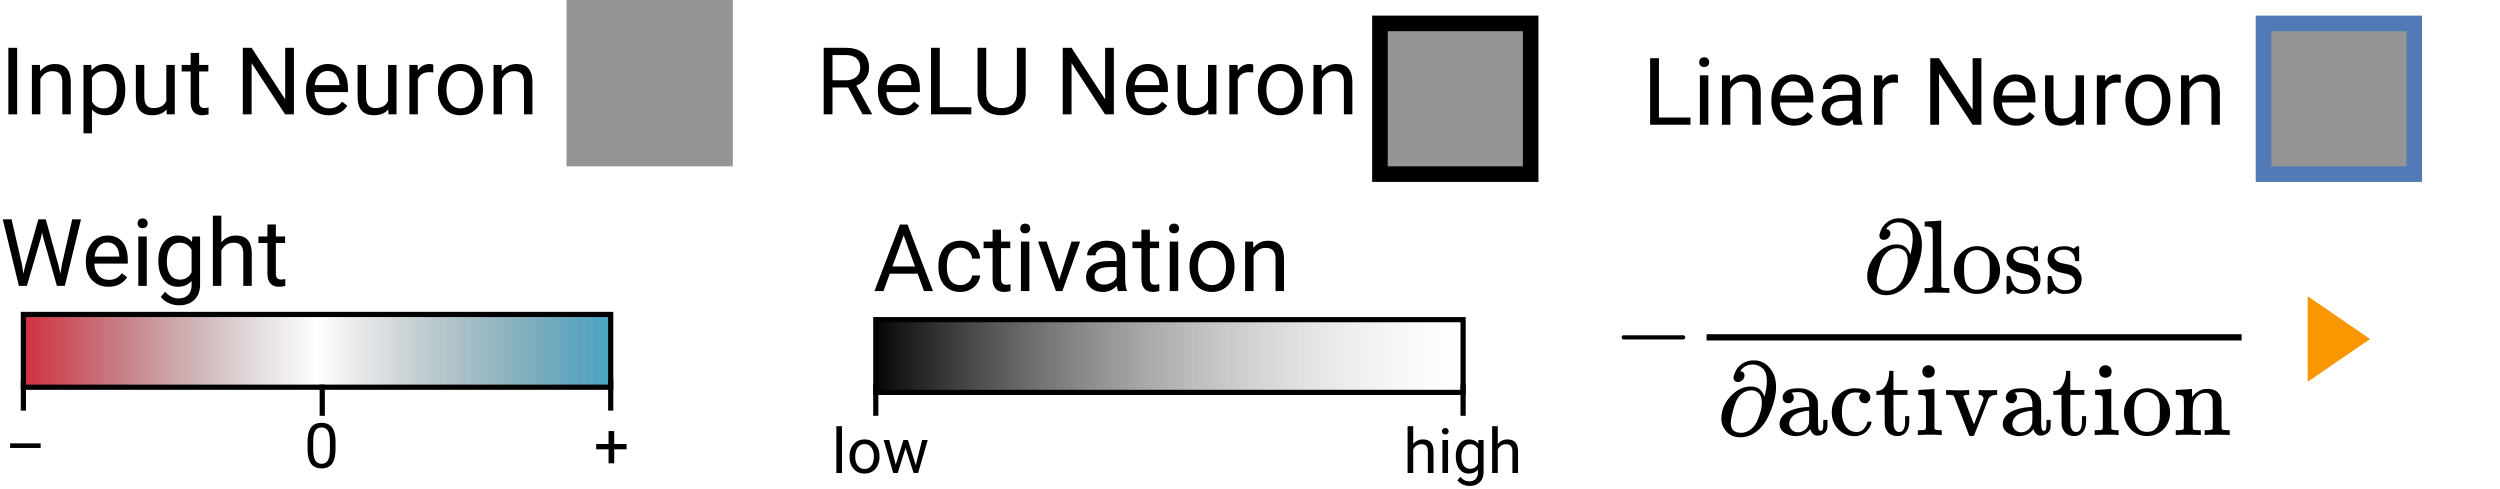
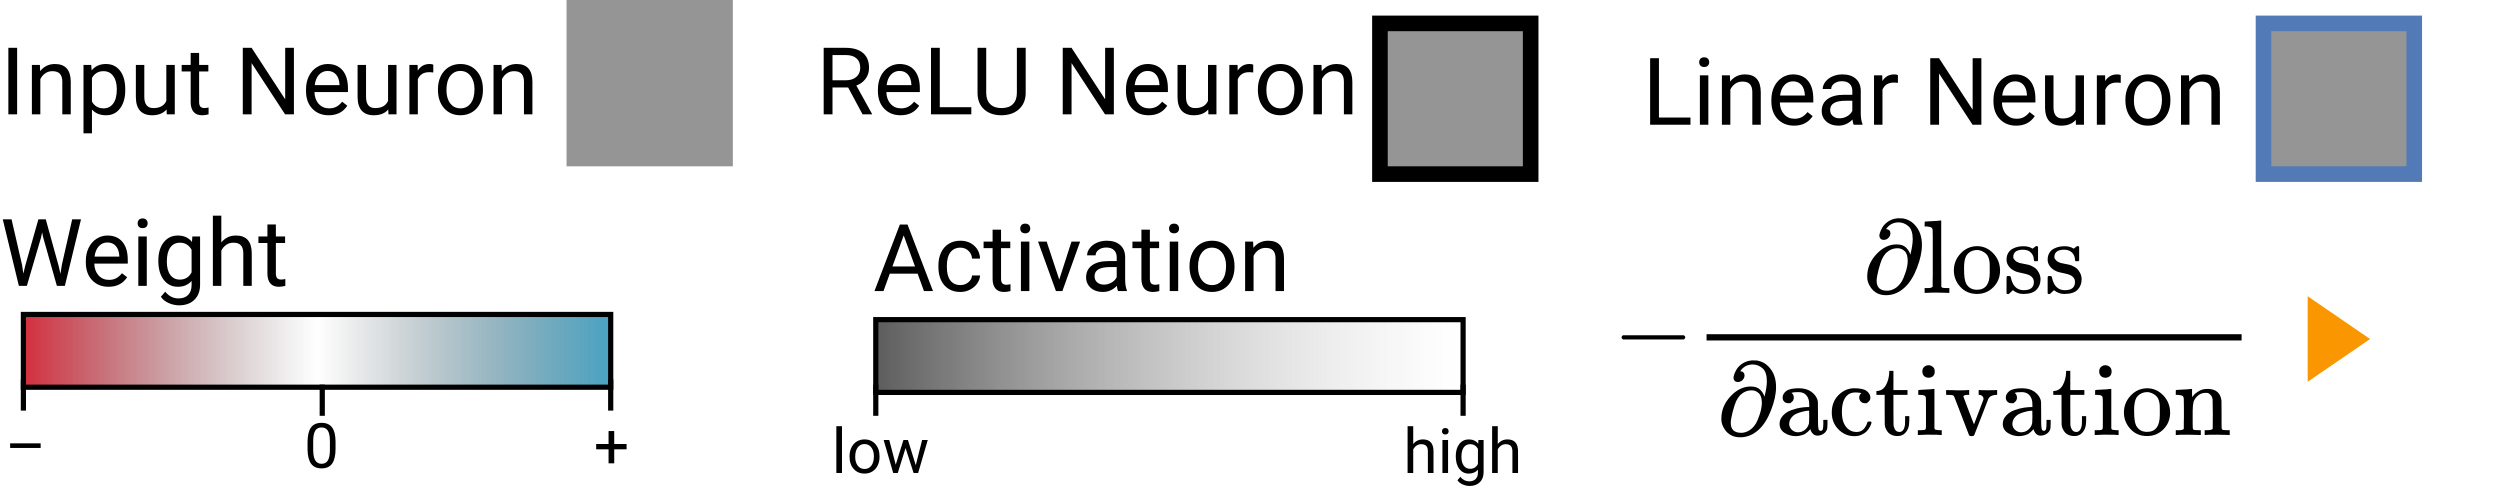
<svg xmlns="http://www.w3.org/2000/svg" width="481" height="94" viewBox="0 0 481 94" fill="none">
  <path d="M163.179 16.823H160.173V22H158.477V9.203H162.713C164.154 9.203 165.262 9.531 166.035 10.188C166.814 10.844 167.204 11.799 167.204 13.053C167.204 13.85 166.987 14.544 166.554 15.136C166.126 15.727 165.528 16.17 164.761 16.463L167.767 21.895V22H165.956L163.179 16.823ZM160.173 15.443H162.766C163.604 15.443 164.269 15.227 164.761 14.793C165.259 14.359 165.508 13.779 165.508 13.053C165.508 12.262 165.271 11.655 164.796 11.233C164.327 10.812 163.647 10.598 162.757 10.592H160.173V15.443ZM173.269 22.176C171.979 22.176 170.931 21.754 170.122 20.91C169.313 20.061 168.909 18.927 168.909 17.509V17.21C168.909 16.267 169.088 15.426 169.445 14.688C169.809 13.943 170.312 13.363 170.957 12.947C171.607 12.525 172.311 12.315 173.066 12.315C174.303 12.315 175.264 12.722 175.949 13.536C176.635 14.351 176.978 15.517 176.978 17.034V17.711H170.535C170.559 18.648 170.831 19.407 171.353 19.987C171.88 20.561 172.548 20.849 173.356 20.849C173.931 20.849 174.417 20.731 174.815 20.497C175.214 20.263 175.562 19.952 175.861 19.565L176.854 20.339C176.058 21.564 174.862 22.176 173.269 22.176ZM173.066 13.65C172.41 13.65 171.859 13.891 171.414 14.371C170.969 14.846 170.693 15.514 170.588 16.375H175.352V16.252C175.305 15.426 175.082 14.787 174.684 14.336C174.285 13.879 173.746 13.65 173.066 13.65ZM180.818 20.62H186.883V22H179.122V9.203H180.818V20.62ZM197.342 9.203V17.904C197.336 19.111 196.955 20.099 196.199 20.866C195.449 21.634 194.43 22.064 193.141 22.158L192.692 22.176C191.292 22.176 190.176 21.798 189.344 21.042C188.512 20.286 188.09 19.246 188.078 17.922V9.203H189.748V17.869C189.748 18.795 190.003 19.516 190.513 20.031C191.022 20.541 191.749 20.796 192.692 20.796C193.647 20.796 194.377 20.541 194.881 20.031C195.391 19.521 195.646 18.804 195.646 17.878V9.203H197.342ZM214.305 22H212.608L206.166 12.139V22H204.47V9.203H206.166L212.626 19.108V9.203H214.305V22ZM220.993 22.176C219.704 22.176 218.655 21.754 217.847 20.91C217.038 20.061 216.634 18.927 216.634 17.509V17.21C216.634 16.267 216.812 15.426 217.17 14.688C217.533 13.943 218.037 13.363 218.682 12.947C219.332 12.525 220.035 12.315 220.791 12.315C222.027 12.315 222.988 12.722 223.674 13.536C224.359 14.351 224.702 15.517 224.702 17.034V17.711H218.26C218.283 18.648 218.556 19.407 219.077 19.987C219.604 20.561 220.272 20.849 221.081 20.849C221.655 20.849 222.142 20.731 222.54 20.497C222.938 20.263 223.287 19.952 223.586 19.565L224.579 20.339C223.782 21.564 222.587 22.176 220.993 22.176ZM220.791 13.65C220.135 13.65 219.584 13.891 219.139 14.371C218.693 14.846 218.418 15.514 218.312 16.375H223.076V16.252C223.029 15.426 222.807 14.787 222.408 14.336C222.01 13.879 221.471 13.65 220.791 13.65ZM232.463 21.06C231.83 21.804 230.901 22.176 229.677 22.176C228.663 22.176 227.89 21.883 227.356 21.297C226.829 20.705 226.562 19.832 226.557 18.678V12.49H228.183V18.634C228.183 20.075 228.769 20.796 229.94 20.796C231.183 20.796 232.009 20.333 232.419 19.407V12.49H234.045V22H232.498L232.463 21.06ZM241.12 13.949C240.874 13.908 240.607 13.888 240.32 13.888C239.254 13.888 238.53 14.342 238.149 15.25V22H236.523V12.49H238.105L238.132 13.589C238.665 12.739 239.421 12.315 240.399 12.315C240.716 12.315 240.956 12.355 241.12 12.438V13.949ZM242.017 17.157C242.017 16.226 242.198 15.388 242.562 14.644C242.931 13.899 243.44 13.325 244.091 12.921C244.747 12.517 245.494 12.315 246.332 12.315C247.627 12.315 248.673 12.763 249.47 13.659C250.272 14.556 250.674 15.748 250.674 17.236V17.351C250.674 18.276 250.495 19.108 250.138 19.847C249.786 20.579 249.279 21.15 248.617 21.561C247.961 21.971 247.205 22.176 246.35 22.176C245.061 22.176 244.015 21.727 243.212 20.831C242.415 19.935 242.017 18.748 242.017 17.271V17.157ZM243.651 17.351C243.651 18.405 243.895 19.252 244.381 19.891C244.873 20.529 245.529 20.849 246.35 20.849C247.176 20.849 247.832 20.526 248.318 19.882C248.805 19.231 249.048 18.323 249.048 17.157C249.048 16.114 248.799 15.271 248.301 14.626C247.809 13.976 247.152 13.65 246.332 13.65C245.529 13.65 244.882 13.97 244.39 14.608C243.897 15.247 243.651 16.161 243.651 17.351ZM254.251 12.49L254.304 13.685C255.03 12.771 255.979 12.315 257.151 12.315C259.161 12.315 260.175 13.448 260.192 15.716V22H258.566V15.707C258.561 15.021 258.402 14.515 258.092 14.187C257.787 13.858 257.31 13.694 256.659 13.694C256.132 13.694 255.669 13.835 255.271 14.116C254.872 14.398 254.562 14.767 254.339 15.224V22H252.713V12.49H254.251Z" fill="black" />
  <path d="M319.182 22.62H325.246V24H317.485V11.203H319.182V22.62ZM328.683 24H327.057V14.49H328.683V24ZM326.925 11.968C326.925 11.704 327.004 11.481 327.162 11.3C327.326 11.118 327.566 11.027 327.883 11.027C328.199 11.027 328.439 11.118 328.604 11.3C328.768 11.481 328.85 11.704 328.85 11.968C328.85 12.231 328.768 12.451 328.604 12.627C328.439 12.803 328.199 12.891 327.883 12.891C327.566 12.891 327.326 12.803 327.162 12.627C327.004 12.451 326.925 12.231 326.925 11.968ZM332.831 14.49L332.884 15.685C333.61 14.771 334.56 14.315 335.731 14.315C337.741 14.315 338.755 15.448 338.772 17.716V24H337.146V17.707C337.141 17.021 336.982 16.515 336.672 16.186C336.367 15.858 335.89 15.694 335.239 15.694C334.712 15.694 334.249 15.835 333.851 16.116C333.452 16.398 333.142 16.767 332.919 17.224V24H331.293V14.49H332.831ZM345.171 24.176C343.882 24.176 342.833 23.754 342.024 22.91C341.216 22.061 340.812 20.927 340.812 19.509V19.21C340.812 18.267 340.99 17.426 341.348 16.688C341.711 15.943 342.215 15.363 342.859 14.947C343.51 14.525 344.213 14.315 344.969 14.315C346.205 14.315 347.166 14.722 347.852 15.536C348.537 16.351 348.88 17.517 348.88 19.034V19.711H342.438C342.461 20.648 342.733 21.407 343.255 21.987C343.782 22.561 344.45 22.849 345.259 22.849C345.833 22.849 346.319 22.731 346.718 22.497C347.116 22.263 347.465 21.952 347.764 21.565L348.757 22.339C347.96 23.564 346.765 24.176 345.171 24.176ZM344.969 15.65C344.312 15.65 343.762 15.891 343.316 16.371C342.871 16.846 342.596 17.514 342.49 18.375H347.254V18.252C347.207 17.426 346.984 16.787 346.586 16.336C346.188 15.879 345.648 15.65 344.969 15.65ZM356.641 24C356.547 23.812 356.471 23.479 356.412 22.998C355.656 23.783 354.754 24.176 353.705 24.176C352.768 24.176 351.997 23.912 351.394 23.385C350.796 22.852 350.497 22.178 350.497 21.363C350.497 20.373 350.872 19.605 351.622 19.061C352.378 18.51 353.438 18.234 354.804 18.234H356.386V17.487C356.386 16.919 356.216 16.468 355.876 16.134C355.536 15.794 355.035 15.624 354.373 15.624C353.793 15.624 353.307 15.771 352.914 16.064C352.521 16.356 352.325 16.711 352.325 17.127H350.69C350.69 16.652 350.857 16.195 351.191 15.756C351.531 15.31 351.988 14.959 352.562 14.701C353.143 14.443 353.778 14.315 354.47 14.315C355.565 14.315 356.424 14.59 357.045 15.141C357.666 15.685 357.988 16.439 358.012 17.399V21.776C358.012 22.649 358.123 23.344 358.346 23.859V24H356.641ZM353.942 22.761C354.452 22.761 354.936 22.629 355.393 22.365C355.85 22.102 356.181 21.759 356.386 21.337V19.386H355.111C353.119 19.386 352.123 19.969 352.123 21.135C352.123 21.645 352.293 22.043 352.633 22.33C352.973 22.617 353.409 22.761 353.942 22.761ZM365.157 15.949C364.911 15.908 364.645 15.888 364.357 15.888C363.291 15.888 362.567 16.342 362.187 17.25V24H360.561V14.49H362.143L362.169 15.589C362.702 14.739 363.458 14.315 364.437 14.315C364.753 14.315 364.993 14.355 365.157 14.438V15.949ZM381.215 24H379.519L373.076 14.139V24H371.38V11.203H373.076L379.536 21.108V11.203H381.215V24ZM387.903 24.176C386.614 24.176 385.565 23.754 384.757 22.91C383.948 22.061 383.544 20.927 383.544 19.509V19.21C383.544 18.267 383.723 17.426 384.08 16.688C384.443 15.943 384.947 15.363 385.592 14.947C386.242 14.525 386.945 14.315 387.701 14.315C388.938 14.315 389.898 14.722 390.584 15.536C391.27 16.351 391.612 17.517 391.612 19.034V19.711H385.17C385.193 20.648 385.466 21.407 385.987 21.987C386.515 22.561 387.183 22.849 387.991 22.849C388.565 22.849 389.052 22.731 389.45 22.497C389.849 22.263 390.197 21.952 390.496 21.565L391.489 22.339C390.692 23.564 389.497 24.176 387.903 24.176ZM387.701 15.65C387.045 15.65 386.494 15.891 386.049 16.371C385.604 16.846 385.328 17.514 385.223 18.375H389.986V18.252C389.939 17.426 389.717 16.787 389.318 16.336C388.92 15.879 388.381 15.65 387.701 15.65ZM399.373 23.06C398.74 23.804 397.812 24.176 396.587 24.176C395.573 24.176 394.8 23.883 394.267 23.297C393.739 22.705 393.473 21.832 393.467 20.678V14.49H395.093V20.634C395.093 22.075 395.679 22.796 396.851 22.796C398.093 22.796 398.919 22.333 399.329 21.407V14.49H400.955V24H399.408L399.373 23.06ZM408.03 15.949C407.784 15.908 407.518 15.888 407.23 15.888C406.164 15.888 405.44 16.342 405.06 17.25V24H403.434V14.49H405.016L405.042 15.589C405.575 14.739 406.331 14.315 407.31 14.315C407.626 14.315 407.866 14.355 408.03 14.438V15.949ZM408.927 19.157C408.927 18.226 409.108 17.388 409.472 16.644C409.841 15.899 410.351 15.325 411.001 14.921C411.657 14.517 412.404 14.315 413.242 14.315C414.537 14.315 415.583 14.763 416.38 15.659C417.183 16.556 417.584 17.748 417.584 19.236V19.351C417.584 20.276 417.405 21.108 417.048 21.847C416.696 22.579 416.189 23.15 415.527 23.561C414.871 23.971 414.115 24.176 413.26 24.176C411.971 24.176 410.925 23.727 410.122 22.831C409.325 21.935 408.927 20.748 408.927 19.271V19.157ZM410.562 19.351C410.562 20.405 410.805 21.252 411.291 21.891C411.783 22.529 412.439 22.849 413.26 22.849C414.086 22.849 414.742 22.526 415.229 21.882C415.715 21.231 415.958 20.323 415.958 19.157C415.958 18.114 415.709 17.27 415.211 16.626C414.719 15.976 414.062 15.65 413.242 15.65C412.439 15.65 411.792 15.97 411.3 16.608C410.808 17.247 410.562 18.161 410.562 19.351ZM421.161 14.49L421.214 15.685C421.94 14.771 422.89 14.315 424.062 14.315C426.071 14.315 427.085 15.448 427.103 17.716V24H425.477V17.707C425.471 17.021 425.312 16.515 425.002 16.186C424.697 15.858 424.22 15.694 423.569 15.694C423.042 15.694 422.579 15.835 422.181 16.116C421.782 16.398 421.472 16.767 421.249 17.224V24H419.623V14.49H421.161Z" fill="black" />
  <path d="M176.552 52.66H171.19L169.986 56H168.246L173.133 43.203H174.609L179.505 56H177.773L176.552 52.66ZM171.7 51.272H176.051L173.871 45.286L171.7 51.272ZM184.787 54.849C185.367 54.849 185.874 54.673 186.308 54.321C186.741 53.97 186.981 53.53 187.028 53.003H188.566C188.537 53.548 188.35 54.066 188.004 54.559C187.658 55.051 187.195 55.443 186.615 55.736C186.041 56.029 185.432 56.176 184.787 56.176C183.492 56.176 182.461 55.745 181.693 54.884C180.932 54.017 180.551 52.833 180.551 51.333V51.06C180.551 50.135 180.721 49.312 181.061 48.591C181.4 47.87 181.887 47.31 182.52 46.912C183.158 46.514 183.911 46.315 184.778 46.315C185.845 46.315 186.729 46.634 187.433 47.273C188.142 47.911 188.52 48.74 188.566 49.76H187.028C186.981 49.145 186.747 48.641 186.325 48.248C185.909 47.85 185.394 47.65 184.778 47.65C183.952 47.65 183.311 47.949 182.854 48.547C182.402 49.139 182.177 49.997 182.177 51.122V51.43C182.177 52.525 182.402 53.369 182.854 53.961C183.305 54.553 183.949 54.849 184.787 54.849ZM192.601 44.188V46.49H194.376V47.747H192.601V53.645C192.601 54.025 192.68 54.312 192.838 54.506C192.996 54.693 193.266 54.787 193.646 54.787C193.834 54.787 194.092 54.752 194.42 54.682V56C193.992 56.117 193.576 56.176 193.172 56.176C192.445 56.176 191.897 55.956 191.528 55.517C191.159 55.077 190.975 54.453 190.975 53.645V47.747H189.243V46.49H190.975V44.188H192.601ZM198.05 56H196.424V46.49H198.05V56ZM196.292 43.968C196.292 43.704 196.371 43.481 196.529 43.3C196.693 43.118 196.934 43.027 197.25 43.027C197.566 43.027 197.807 43.118 197.971 43.3C198.135 43.481 198.217 43.704 198.217 43.968C198.217 44.231 198.135 44.451 197.971 44.627C197.807 44.803 197.566 44.891 197.25 44.891C196.934 44.891 196.693 44.803 196.529 44.627C196.371 44.451 196.292 44.231 196.292 43.968ZM203.798 53.794L206.153 46.49H207.814L204.404 56H203.165L199.72 46.49H201.381L203.798 53.794ZM215.109 56C215.016 55.812 214.939 55.478 214.881 54.998C214.125 55.783 213.223 56.176 212.174 56.176C211.236 56.176 210.466 55.912 209.862 55.385C209.265 54.852 208.966 54.178 208.966 53.363C208.966 52.373 209.341 51.605 210.091 51.06C210.847 50.51 211.907 50.234 213.272 50.234H214.854V49.487C214.854 48.919 214.685 48.468 214.345 48.134C214.005 47.794 213.504 47.624 212.842 47.624C212.262 47.624 211.775 47.77 211.383 48.063C210.99 48.356 210.794 48.711 210.794 49.127H209.159C209.159 48.652 209.326 48.195 209.66 47.756C210 47.31 210.457 46.959 211.031 46.701C211.611 46.443 212.247 46.315 212.938 46.315C214.034 46.315 214.893 46.59 215.514 47.141C216.135 47.685 216.457 48.438 216.48 49.399V53.776C216.48 54.649 216.592 55.344 216.814 55.859V56H215.109ZM212.411 54.761C212.921 54.761 213.404 54.629 213.861 54.365C214.318 54.102 214.649 53.759 214.854 53.337V51.386H213.58C211.588 51.386 210.592 51.969 210.592 53.135C210.592 53.645 210.762 54.043 211.102 54.33C211.441 54.617 211.878 54.761 212.411 54.761ZM221.235 44.188V46.49H223.011V47.747H221.235V53.645C221.235 54.025 221.314 54.312 221.473 54.506C221.631 54.693 221.9 54.787 222.281 54.787C222.469 54.787 222.727 54.752 223.055 54.682V56C222.627 56.117 222.211 56.176 221.807 56.176C221.08 56.176 220.532 55.956 220.163 55.517C219.794 55.077 219.609 54.453 219.609 53.645V47.747H217.878V46.49H219.609V44.188H221.235ZM226.685 56H225.059V46.49H226.685V56ZM224.927 43.968C224.927 43.704 225.006 43.481 225.164 43.3C225.328 43.118 225.568 43.027 225.885 43.027C226.201 43.027 226.441 43.118 226.605 43.3C226.77 43.481 226.852 43.704 226.852 43.968C226.852 44.231 226.77 44.451 226.605 44.627C226.441 44.803 226.201 44.891 225.885 44.891C225.568 44.891 225.328 44.803 225.164 44.627C225.006 44.451 224.927 44.231 224.927 43.968ZM228.864 51.157C228.864 50.226 229.046 49.388 229.409 48.644C229.778 47.899 230.288 47.325 230.938 46.921C231.595 46.517 232.342 46.315 233.18 46.315C234.475 46.315 235.521 46.763 236.317 47.659C237.12 48.556 237.521 49.748 237.521 51.236V51.351C237.521 52.276 237.343 53.108 236.985 53.847C236.634 54.579 236.127 55.15 235.465 55.56C234.809 55.971 234.053 56.176 233.197 56.176C231.908 56.176 230.862 55.727 230.06 54.831C229.263 53.935 228.864 52.748 228.864 51.272V51.157ZM230.499 51.351C230.499 52.405 230.742 53.252 231.229 53.891C231.721 54.529 232.377 54.849 233.197 54.849C234.023 54.849 234.68 54.526 235.166 53.882C235.652 53.231 235.896 52.323 235.896 51.157C235.896 50.114 235.646 49.27 235.148 48.626C234.656 47.976 234 47.65 233.18 47.65C232.377 47.65 231.729 47.97 231.237 48.608C230.745 49.247 230.499 50.161 230.499 51.351ZM241.099 46.49L241.151 47.685C241.878 46.772 242.827 46.315 243.999 46.315C246.009 46.315 247.022 47.448 247.04 49.716V56H245.414V49.707C245.408 49.022 245.25 48.515 244.939 48.187C244.635 47.858 244.157 47.694 243.507 47.694C242.979 47.694 242.517 47.835 242.118 48.116C241.72 48.398 241.409 48.767 241.187 49.224V56H239.561V46.49H241.099Z" fill="black" />
  <path d="M4.245 50.966L4.491 52.653L4.852 51.133L7.383 42.203H8.807L11.276 51.133L11.628 52.68L11.9 50.957L13.887 42.203H15.583L12.48 55H10.942L8.306 45.675L8.104 44.699L7.901 45.675L5.168 55H3.63L0.536 42.203H2.224L4.245 50.966ZM20.874 55.176C19.585 55.176 18.536 54.754 17.727 53.91C16.919 53.06 16.515 51.927 16.515 50.509V50.21C16.515 49.267 16.693 48.426 17.051 47.688C17.414 46.943 17.918 46.363 18.562 45.947C19.213 45.525 19.916 45.315 20.672 45.315C21.908 45.315 22.869 45.722 23.555 46.536C24.24 47.351 24.583 48.517 24.583 50.034V50.711H18.141C18.164 51.648 18.436 52.407 18.958 52.987C19.485 53.562 20.153 53.849 20.962 53.849C21.536 53.849 22.023 53.731 22.421 53.497C22.819 53.263 23.168 52.952 23.467 52.565L24.46 53.339C23.663 54.563 22.468 55.176 20.874 55.176ZM20.672 46.65C20.016 46.65 19.465 46.891 19.02 47.371C18.574 47.846 18.299 48.514 18.193 49.375H22.957V49.252C22.91 48.426 22.688 47.787 22.289 47.336C21.891 46.879 21.352 46.65 20.672 46.65ZM28.239 55H26.613V45.49H28.239V55ZM26.481 42.968C26.481 42.704 26.561 42.481 26.719 42.3C26.883 42.118 27.123 42.027 27.439 42.027C27.756 42.027 27.996 42.118 28.16 42.3C28.324 42.481 28.406 42.704 28.406 42.968C28.406 43.231 28.324 43.451 28.16 43.627C27.996 43.803 27.756 43.891 27.439 43.891C27.123 43.891 26.883 43.803 26.719 43.627C26.561 43.451 26.481 43.231 26.481 42.968ZM30.463 50.166C30.463 48.684 30.806 47.506 31.491 46.633C32.177 45.754 33.085 45.315 34.216 45.315C35.376 45.315 36.281 45.725 36.932 46.545L37.011 45.49H38.496V54.772C38.496 56.002 38.13 56.972 37.398 57.681C36.671 58.39 35.692 58.744 34.462 58.744C33.776 58.744 33.105 58.598 32.449 58.305C31.793 58.012 31.292 57.61 30.946 57.101L31.79 56.125C32.487 56.986 33.34 57.417 34.348 57.417C35.139 57.417 35.754 57.194 36.193 56.749C36.639 56.304 36.861 55.677 36.861 54.868V54.051C36.211 54.801 35.323 55.176 34.198 55.176C33.085 55.176 32.183 54.727 31.491 53.831C30.806 52.935 30.463 51.713 30.463 50.166ZM32.098 50.351C32.098 51.423 32.317 52.267 32.757 52.882C33.196 53.491 33.812 53.796 34.602 53.796C35.628 53.796 36.381 53.33 36.861 52.398V48.057C36.363 47.148 35.616 46.694 34.62 46.694C33.829 46.694 33.211 47.002 32.766 47.617C32.32 48.232 32.098 49.144 32.098 50.351ZM42.583 46.642C43.304 45.757 44.241 45.315 45.395 45.315C47.405 45.315 48.419 46.448 48.437 48.716V55H46.81V48.707C46.805 48.022 46.647 47.515 46.336 47.187C46.031 46.858 45.554 46.694 44.903 46.694C44.376 46.694 43.913 46.835 43.515 47.116C43.116 47.398 42.806 47.767 42.583 48.224V55H40.957V41.5H42.583V46.642ZM53.077 43.188V45.49H54.852V46.747H53.077V52.645C53.077 53.025 53.156 53.312 53.315 53.506C53.473 53.693 53.742 53.787 54.123 53.787C54.31 53.787 54.568 53.752 54.897 53.682V55C54.469 55.117 54.053 55.176 53.648 55.176C52.922 55.176 52.374 54.956 52.005 54.517C51.636 54.077 51.451 53.453 51.451 52.645V46.747H49.72V45.49H51.451V43.188H53.077Z" fill="black" />
  <path d="M168.5 75.5L281.5 75.5V61.5L168.5 61.5V75.5Z" fill="url(#paint0_linear)" stroke="black" />
  <path d="M281.5 74V80" stroke="black" />
  <path d="M168.5 74V80" stroke="black" />
  <path d="M161.998 91H160.914V82H161.998V91ZM163.451 87.772C163.451 87.15 163.572 86.592 163.814 86.096C164.061 85.6 164.4 85.217 164.834 84.947C165.271 84.678 165.77 84.543 166.328 84.543C167.191 84.543 167.889 84.842 168.42 85.439C168.955 86.037 169.223 86.832 169.223 87.824V87.9C169.223 88.518 169.104 89.072 168.865 89.564C168.631 90.053 168.293 90.434 167.852 90.707C167.414 90.981 166.91 91.117 166.34 91.117C165.48 91.117 164.783 90.818 164.248 90.221C163.717 89.623 163.451 88.832 163.451 87.848V87.772ZM164.541 87.9C164.541 88.603 164.703 89.168 165.027 89.594C165.355 90.019 165.793 90.232 166.34 90.232C166.891 90.232 167.328 90.018 167.652 89.588C167.977 89.154 168.139 88.549 168.139 87.772C168.139 87.076 167.973 86.514 167.641 86.084C167.312 85.65 166.875 85.434 166.328 85.434C165.793 85.434 165.361 85.647 165.033 86.072C164.705 86.498 164.541 87.107 164.541 87.9ZM176.195 89.506L177.414 84.66H178.498L176.652 91H175.773L174.232 86.195L172.732 91H171.854L170.014 84.66H171.092L172.34 89.406L173.816 84.66H174.689L176.195 89.506Z" fill="black" />
  <path d="M271.904 85.428C272.385 84.838 273.01 84.543 273.779 84.543C275.119 84.543 275.795 85.299 275.807 86.811V91H274.723V86.805C274.719 86.348 274.613 86.01 274.406 85.791C274.203 85.572 273.885 85.463 273.451 85.463C273.1 85.463 272.791 85.557 272.525 85.744C272.26 85.932 272.053 86.178 271.904 86.482V91H270.82V82H271.904V85.428ZM278.607 91H277.523V84.66H278.607V91ZM277.436 82.978C277.436 82.803 277.488 82.654 277.594 82.533C277.703 82.412 277.863 82.352 278.074 82.352C278.285 82.352 278.445 82.412 278.555 82.533C278.664 82.654 278.719 82.803 278.719 82.978C278.719 83.154 278.664 83.301 278.555 83.418C278.445 83.535 278.285 83.594 278.074 83.594C277.863 83.594 277.703 83.535 277.594 83.418C277.488 83.301 277.436 83.154 277.436 82.978ZM280.09 87.777C280.09 86.789 280.318 86.004 280.775 85.422C281.232 84.836 281.838 84.543 282.592 84.543C283.365 84.543 283.969 84.816 284.402 85.363L284.455 84.66H285.445V90.848C285.445 91.668 285.201 92.314 284.713 92.787C284.229 93.26 283.576 93.496 282.756 93.496C282.299 93.496 281.852 93.398 281.414 93.203C280.977 93.008 280.643 92.74 280.412 92.4L280.975 91.75C281.439 92.324 282.008 92.611 282.68 92.611C283.207 92.611 283.617 92.463 283.91 92.166C284.207 91.869 284.355 91.451 284.355 90.912V90.367C283.922 90.867 283.33 91.117 282.58 91.117C281.838 91.117 281.236 90.818 280.775 90.221C280.318 89.623 280.09 88.809 280.09 87.777ZM281.18 87.9C281.18 88.615 281.326 89.178 281.619 89.588C281.912 89.994 282.322 90.197 282.85 90.197C283.533 90.197 284.035 89.887 284.355 89.266V86.371C284.023 85.766 283.525 85.463 282.861 85.463C282.334 85.463 281.922 85.668 281.625 86.078C281.328 86.488 281.18 87.096 281.18 87.9ZM288.17 85.428C288.65 84.838 289.275 84.543 290.045 84.543C291.385 84.543 292.061 85.299 292.072 86.811V91H290.988V86.805C290.984 86.348 290.879 86.01 290.672 85.791C290.469 85.572 290.15 85.463 289.717 85.463C289.365 85.463 289.057 85.557 288.791 85.744C288.525 85.932 288.318 86.178 288.17 86.482V91H287.086V82H288.17V85.428Z" fill="black" />
  <path d="M4.5 74.5L117.5 74.5V60.5L4.5 60.5V74.5Z" fill="url(#paint1_linear)" stroke="black" />
  <path d="M117.5 73V79" stroke="black" />
  <path d="M4.5 73V79" stroke="black" />
  <path d="M62 74V80" stroke="black" />
  <path d="M7.82 86.186H1.949V85.301H7.82V86.186Z" fill="black" />
  <path d="M64.559 86.361C64.559 87.631 64.342 88.574 63.908 89.191C63.475 89.809 62.797 90.117 61.875 90.117C60.965 90.117 60.291 89.816 59.853 89.215C59.416 88.609 59.19 87.707 59.174 86.508V85.061C59.174 83.807 59.391 82.875 59.824 82.266C60.258 81.656 60.938 81.352 61.863 81.352C62.781 81.352 63.457 81.647 63.891 82.236C64.324 82.822 64.547 83.728 64.559 84.955V86.361ZM63.475 84.879C63.475 83.961 63.346 83.293 63.088 82.875C62.83 82.453 62.422 82.242 61.863 82.242C61.309 82.242 60.904 82.451 60.65 82.869C60.397 83.287 60.266 83.93 60.258 84.797V86.531C60.258 87.453 60.391 88.135 60.656 88.576C60.926 89.014 61.332 89.232 61.875 89.232C62.41 89.232 62.807 89.025 63.065 88.611C63.326 88.197 63.463 87.545 63.475 86.654V84.879Z" fill="black" />
  <path d="M118.176 85.424H120.555V86.449H118.176V89.144H117.086V86.449H114.707V85.424H117.086V82.934H118.176V85.424Z" fill="black" />
  <path d="M456 65.227L444 73.454V57L456 65.227Z" fill="#FA9600" />
  <path d="M294.5 4.5H265.5V33.5H294.5V4.5Z" fill="#959595" stroke="black" stroke-width="3" />
  <path d="M464.5 4.5H435.5V33.5H464.5V4.5Z" fill="#959595" stroke="#517AB7" stroke-width="3" />
  <path d="M3.296 22H1.608V9.203H3.296V22ZM7.673 12.49L7.726 13.685C8.452 12.771 9.401 12.315 10.573 12.315C12.583 12.315 13.597 13.448 13.614 15.716V22H11.988V15.707C11.982 15.021 11.824 14.515 11.514 14.187C11.209 13.858 10.731 13.694 10.081 13.694C9.554 13.694 9.091 13.835 8.692 14.116C8.294 14.398 7.983 14.767 7.761 15.224V22H6.135V12.49H7.673ZM24.1 17.351C24.1 18.798 23.769 19.964 23.106 20.849C22.444 21.733 21.548 22.176 20.417 22.176C19.263 22.176 18.355 21.81 17.692 21.077V25.656H16.066V12.49H17.552L17.631 13.545C18.293 12.725 19.213 12.315 20.391 12.315C21.533 12.315 22.436 12.745 23.098 13.606C23.766 14.468 24.1 15.666 24.1 17.201V17.351ZM22.474 17.166C22.474 16.094 22.245 15.247 21.788 14.626C21.331 14.005 20.704 13.694 19.907 13.694C18.923 13.694 18.185 14.131 17.692 15.004V19.548C18.179 20.415 18.923 20.849 19.925 20.849C20.704 20.849 21.322 20.541 21.779 19.926C22.242 19.305 22.474 18.385 22.474 17.166ZM32.045 21.06C31.412 21.804 30.483 22.176 29.259 22.176C28.245 22.176 27.472 21.883 26.939 21.297C26.411 20.705 26.145 19.832 26.139 18.678V12.49H27.765V18.634C27.765 20.075 28.351 20.796 29.523 20.796C30.765 20.796 31.591 20.333 32.001 19.407V12.49H33.627V22H32.08L32.045 21.06ZM38.312 10.188V12.49H40.087V13.747H38.312V19.645C38.312 20.025 38.391 20.312 38.549 20.506C38.707 20.693 38.977 20.787 39.357 20.787C39.545 20.787 39.803 20.752 40.131 20.682V22C39.703 22.117 39.287 22.176 38.883 22.176C38.156 22.176 37.608 21.956 37.239 21.517C36.87 21.077 36.685 20.453 36.685 19.645V13.747H34.954V12.49H36.685V10.188H38.312ZM56.549 22H54.852L48.41 12.139V22H46.714V9.203H48.41L54.87 19.108V9.203H56.549V22ZM63.237 22.176C61.948 22.176 60.899 21.754 60.091 20.91C59.282 20.061 58.878 18.927 58.878 17.509V17.21C58.878 16.267 59.057 15.426 59.414 14.688C59.777 13.943 60.281 13.363 60.926 12.947C61.576 12.525 62.279 12.315 63.035 12.315C64.272 12.315 65.232 12.722 65.918 13.536C66.603 14.351 66.946 15.517 66.946 17.034V17.711H60.504C60.527 18.648 60.8 19.407 61.321 19.987C61.849 20.561 62.517 20.849 63.325 20.849C63.899 20.849 64.386 20.731 64.784 20.497C65.183 20.263 65.531 19.952 65.83 19.565L66.823 20.339C66.026 21.564 64.831 22.176 63.237 22.176ZM63.035 13.65C62.379 13.65 61.828 13.891 61.383 14.371C60.938 14.846 60.662 15.514 60.557 16.375H65.32V16.252C65.273 15.426 65.051 14.787 64.652 14.336C64.254 13.879 63.715 13.65 63.035 13.65ZM74.707 21.06C74.074 21.804 73.145 22.176 71.921 22.176C70.907 22.176 70.134 21.883 69.601 21.297C69.073 20.705 68.807 19.832 68.801 18.678V12.49H70.427V18.634C70.427 20.075 71.013 20.796 72.185 20.796C73.427 20.796 74.253 20.333 74.663 19.407V12.49H76.289V22H74.742L74.707 21.06ZM83.364 13.949C83.118 13.908 82.852 13.888 82.564 13.888C81.498 13.888 80.774 14.342 80.394 15.25V22H78.768V12.49H80.35L80.376 13.589C80.909 12.739 81.665 12.315 82.644 12.315C82.96 12.315 83.2 12.355 83.364 12.438V13.949ZM84.261 17.157C84.261 16.226 84.442 15.388 84.806 14.644C85.175 13.899 85.685 13.325 86.335 12.921C86.991 12.517 87.738 12.315 88.576 12.315C89.871 12.315 90.917 12.763 91.714 13.659C92.517 14.556 92.918 15.748 92.918 17.236V17.351C92.918 18.276 92.739 19.108 92.382 19.847C92.03 20.579 91.523 21.15 90.861 21.561C90.205 21.971 89.449 22.176 88.594 22.176C87.305 22.176 86.259 21.727 85.456 20.831C84.659 19.935 84.261 18.748 84.261 17.271V17.157ZM85.895 17.351C85.895 18.405 86.139 19.252 86.625 19.891C87.117 20.529 87.773 20.849 88.594 20.849C89.42 20.849 90.076 20.526 90.562 19.882C91.049 19.231 91.292 18.323 91.292 17.157C91.292 16.114 91.043 15.271 90.545 14.626C90.053 13.976 89.397 13.65 88.576 13.65C87.773 13.65 87.126 13.97 86.634 14.608C86.142 15.247 85.895 16.161 85.895 17.351ZM96.495 12.49L96.548 13.685C97.274 12.771 98.224 12.315 99.395 12.315C101.405 12.315 102.419 13.448 102.437 15.716V22H100.811V15.707C100.805 15.021 100.646 14.515 100.336 14.187C100.031 13.858 99.554 13.694 98.903 13.694C98.376 13.694 97.913 13.835 97.515 14.116C97.116 14.398 96.806 14.767 96.583 15.224V22H94.957V12.49H96.495Z" fill="black" />
  <path d="M139.5 1.5H110.5V30.5H139.5V1.5Z" fill="#959595" stroke="#959595" stroke-width="3" />
  <path d="M312 65.166C312 65.166 312 65.079 312 64.906C312 64.731 312.094 64.598 312.281 64.504H323.945C324.145 64.611 324.246 64.745 324.246 64.906C324.246 65.066 324.145 65.2 323.945 65.307H312.281C312.094 65.213 312 65.079 312 64.906V65.166Z" fill="black" />
  <path d="M362.469 46.155C362.161 46.155 361.94 46.075 361.806 45.914C361.672 45.754 361.599 45.573 361.585 45.373C361.585 45.239 361.625 45.038 361.706 44.77C361.786 44.503 361.926 44.188 362.127 43.827C362.328 43.465 362.629 43.124 363.031 42.803C363.432 42.482 363.907 42.248 364.456 42.1L365.098 42H365.339C365.781 42 366.042 42.007 366.122 42.02C366.965 42.167 367.668 42.522 368.23 43.084C368.792 43.646 369.194 44.268 369.435 44.951C369.675 45.633 369.789 46.376 369.776 47.179C369.776 48.451 369.461 49.903 368.832 51.535C368.203 53.168 367.42 54.42 366.483 55.289C365.399 56.293 364.202 56.795 362.89 56.795C361.552 56.795 360.548 56.273 359.879 55.229C359.464 54.614 359.257 53.998 359.257 53.382V53.162C359.257 51.596 359.839 50.184 361.003 48.926C362.167 47.668 363.459 47.032 364.877 47.019C365.694 47.019 366.31 47.226 366.724 47.641C367.139 48.056 367.414 48.504 367.547 48.986L367.608 48.765C367.875 47.654 368.009 46.738 368.009 46.015C368.009 44.837 367.735 44.007 367.186 43.526C366.637 43.044 366.015 42.796 365.319 42.783C364.275 42.783 363.466 43.211 362.89 44.068C363.439 44.148 363.713 44.416 363.713 44.871C363.713 45.205 363.593 45.5 363.352 45.754C363.111 46.008 362.816 46.142 362.469 46.155ZM367.046 50.211C367.046 49.327 366.852 48.698 366.463 48.324C366.075 47.949 365.62 47.761 365.098 47.761C364.255 47.761 363.512 48.069 362.87 48.685C362.535 49.06 362.274 49.454 362.087 49.869C361.9 50.284 361.679 50.967 361.425 51.917C361.184 52.88 361.063 53.583 361.063 54.025C361.063 55.296 361.732 55.932 363.071 55.932C363.231 55.932 363.352 55.925 363.432 55.912C364.463 55.738 365.292 55.136 365.921 54.105C366.122 53.77 366.356 53.208 366.624 52.419C366.892 51.629 367.032 50.893 367.046 50.211Z" fill="black" />
  <path d="M370.619 55.43H370.9C371.422 55.43 371.736 55.336 371.844 55.149V54.988C371.844 54.868 371.844 54.714 371.844 54.527C371.844 54.339 371.844 54.118 371.844 53.864C371.844 53.61 371.85 53.322 371.864 53.001C371.877 52.68 371.877 52.345 371.864 51.997C371.85 51.649 371.85 51.281 371.864 50.893C371.877 50.505 371.877 50.124 371.864 49.749C371.864 49.254 371.864 48.732 371.864 48.183C371.864 47.634 371.864 47.132 371.864 46.677C371.864 46.222 371.864 45.821 371.864 45.473C371.864 45.125 371.857 44.831 371.844 44.59C371.83 44.349 371.83 44.235 371.844 44.248C371.803 43.994 371.71 43.827 371.562 43.746C371.415 43.666 371.114 43.606 370.659 43.566H370.298V43.104C370.298 42.796 370.311 42.642 370.338 42.642L370.539 42.622C370.672 42.609 370.867 42.596 371.121 42.582C371.375 42.569 371.623 42.555 371.864 42.542C372.091 42.529 372.339 42.515 372.606 42.502C372.874 42.488 373.075 42.468 373.209 42.442C373.342 42.415 373.416 42.408 373.429 42.422H373.49V48.745C373.49 52.988 373.496 55.122 373.51 55.149C373.563 55.256 373.644 55.33 373.751 55.37C374.032 55.41 374.36 55.43 374.734 55.43H375.056V56.353H374.895L374.433 56.333C374.125 56.32 373.797 56.313 373.45 56.313C373.102 56.313 372.847 56.307 372.687 56.293C372.526 56.28 372.272 56.28 371.924 56.293C371.576 56.307 371.241 56.32 370.92 56.333L370.458 56.353H370.298V55.43H370.619Z" fill="black" />
  <path d="M375.919 52.057C375.919 50.786 376.354 49.689 377.224 48.765C378.094 47.842 379.144 47.373 380.375 47.36C381.58 47.36 382.617 47.815 383.487 48.725C384.357 49.635 384.799 50.739 384.812 52.038C384.812 53.309 384.384 54.38 383.527 55.249C382.671 56.119 381.62 56.554 380.375 56.554C379.077 56.554 378.013 56.106 377.183 55.209C376.354 54.313 375.932 53.262 375.919 52.057ZM380.375 55.751C382.008 55.751 382.825 54.661 382.825 52.479V51.837V51.335C382.825 51.04 382.818 50.786 382.804 50.572C382.791 50.358 382.744 50.104 382.664 49.809C382.584 49.515 382.477 49.274 382.343 49.086C382.209 48.899 382.001 48.712 381.72 48.524C381.439 48.337 381.111 48.203 380.737 48.123C380.67 48.109 380.563 48.103 380.416 48.103C380.014 48.103 379.633 48.183 379.271 48.344C378.696 48.638 378.321 49.046 378.147 49.568C377.973 50.09 377.886 50.706 377.886 51.415V51.817C377.886 53.101 378.013 54.005 378.268 54.527C378.696 55.343 379.398 55.751 380.375 55.751Z" fill="black" />
  <path d="M391.316 50.01C391.316 49.474 391.136 49.013 390.774 48.625C390.413 48.236 389.891 48.042 389.208 48.042C388.727 48.042 388.312 48.13 387.964 48.303C387.562 48.558 387.361 48.906 387.361 49.347C387.348 49.414 387.348 49.501 387.361 49.608C387.375 49.715 387.482 49.876 387.683 50.09C387.883 50.304 388.171 50.471 388.546 50.592C388.787 50.659 389.081 50.719 389.429 50.773C389.777 50.826 390.072 50.886 390.312 50.953C390.553 51.02 390.768 51.107 390.955 51.214C391.182 51.321 391.403 51.455 391.617 51.616C391.832 51.776 392.046 52.051 392.26 52.439C392.474 52.827 392.588 53.242 392.601 53.684C392.601 54.513 392.347 55.196 391.838 55.731C391.33 56.267 390.507 56.541 389.369 56.554H389.208C388.512 56.554 387.87 56.313 387.281 55.832L387.121 55.972L386.94 56.153C386.86 56.233 386.779 56.307 386.699 56.374L386.478 56.574H386.318H386.237C386.197 56.574 386.137 56.534 386.057 56.454V54.868V53.704C386.057 53.423 386.07 53.255 386.097 53.202C386.124 53.148 386.19 53.115 386.298 53.101H386.478C386.639 53.101 386.746 53.128 386.799 53.182C386.853 53.235 386.886 53.316 386.9 53.423C386.913 53.53 386.96 53.71 387.04 53.965C387.121 54.219 387.248 54.5 387.422 54.808C387.89 55.49 388.539 55.832 389.369 55.832C390.667 55.832 391.316 55.31 391.316 54.266C391.316 53.878 391.196 53.563 390.955 53.322C390.687 53.001 390.132 52.76 389.289 52.599C388.446 52.439 387.89 52.285 387.622 52.138C387.141 51.91 386.759 51.602 386.478 51.214C386.197 50.826 386.057 50.411 386.057 49.97C386.057 49.448 386.17 49.006 386.398 48.645C386.625 48.283 386.913 48.016 387.261 47.842C387.609 47.668 387.944 47.547 388.265 47.48C388.586 47.413 388.88 47.38 389.148 47.38H389.369C389.904 47.38 390.373 47.48 390.774 47.681L391.075 47.842L391.256 47.701C391.39 47.581 391.537 47.467 391.698 47.36H391.858H391.939C391.979 47.36 392.039 47.4 392.119 47.48V50.13L391.999 50.251H391.437C391.356 50.17 391.316 50.09 391.316 50.01Z" fill="black" />
  <path d="M399.226 50.01C399.226 49.474 399.045 49.013 398.684 48.625C398.322 48.236 397.8 48.042 397.118 48.042C396.636 48.042 396.221 48.13 395.873 48.303C395.472 48.558 395.271 48.906 395.271 49.347C395.258 49.414 395.258 49.501 395.271 49.608C395.284 49.715 395.391 49.876 395.592 50.09C395.793 50.304 396.081 50.471 396.455 50.592C396.696 50.659 396.991 50.719 397.339 50.773C397.687 50.826 397.981 50.886 398.222 50.953C398.463 51.02 398.677 51.107 398.864 51.214C399.092 51.321 399.313 51.455 399.527 51.616C399.741 51.776 399.955 52.051 400.169 52.439C400.383 52.827 400.497 53.242 400.511 53.684C400.511 54.513 400.256 55.196 399.748 55.731C399.239 56.267 398.416 56.541 397.279 56.554H397.118C396.422 56.554 395.78 56.313 395.191 55.832L395.03 55.972L394.849 56.153C394.769 56.233 394.689 56.307 394.609 56.374L394.388 56.574H394.227H394.147C394.107 56.574 394.046 56.534 393.966 56.454V54.868V53.704C393.966 53.423 393.98 53.255 394.006 53.202C394.033 53.148 394.1 53.115 394.207 53.101H394.388C394.548 53.101 394.655 53.128 394.709 53.182C394.762 53.235 394.796 53.316 394.809 53.423C394.823 53.53 394.87 53.71 394.95 53.965C395.03 54.219 395.157 54.5 395.331 54.808C395.8 55.49 396.449 55.832 397.279 55.832C398.577 55.832 399.226 55.31 399.226 54.266C399.226 53.878 399.105 53.563 398.864 53.322C398.597 53.001 398.041 52.76 397.198 52.599C396.355 52.439 395.8 52.285 395.532 52.138C395.05 51.91 394.669 51.602 394.388 51.214C394.107 50.826 393.966 50.411 393.966 49.97C393.966 49.448 394.08 49.006 394.307 48.645C394.535 48.283 394.823 48.016 395.171 47.842C395.519 47.668 395.853 47.547 396.174 47.48C396.496 47.413 396.79 47.38 397.058 47.38H397.279C397.814 47.38 398.282 47.48 398.684 47.681L398.985 47.842L399.166 47.701C399.299 47.581 399.447 47.467 399.607 47.36H399.768H399.848C399.888 47.36 399.948 47.4 400.029 47.48V50.13L399.908 50.251H399.346C399.266 50.17 399.226 50.09 399.226 50.01Z" fill="black" />
  <path d="M334.404 73.498C334.096 73.498 333.875 73.417 333.741 73.257C333.607 73.096 333.534 72.915 333.52 72.715C333.52 72.581 333.561 72.38 333.641 72.112C333.721 71.845 333.862 71.53 334.062 71.169C334.263 70.808 334.564 70.466 334.966 70.145C335.367 69.824 335.842 69.59 336.391 69.442L337.034 69.342H337.274C337.716 69.342 337.977 69.349 338.057 69.362C338.9 69.509 339.603 69.864 340.165 70.426C340.727 70.988 341.129 71.611 341.37 72.293C341.611 72.976 341.724 73.718 341.711 74.521C341.711 75.793 341.396 77.245 340.767 78.878C340.138 80.51 339.356 81.762 338.419 82.632C337.335 83.635 336.137 84.137 334.825 84.137C333.487 84.137 332.483 83.615 331.814 82.572C331.399 81.956 331.192 81.34 331.192 80.725V80.504C331.192 78.938 331.774 77.526 332.938 76.268C334.103 75.01 335.394 74.374 336.813 74.361C337.629 74.361 338.245 74.568 338.66 74.983C339.074 75.398 339.349 75.846 339.483 76.328L339.543 76.107C339.811 74.996 339.944 74.08 339.944 73.357C339.944 72.179 339.67 71.35 339.121 70.868C338.573 70.386 337.95 70.138 337.254 70.125C336.21 70.125 335.401 70.553 334.825 71.41C335.374 71.49 335.648 71.758 335.648 72.213C335.648 72.547 335.528 72.842 335.287 73.096C335.046 73.35 334.752 73.484 334.404 73.498ZM338.981 77.553C338.981 76.669 338.787 76.04 338.399 75.666C338.01 75.291 337.555 75.104 337.034 75.104C336.19 75.104 335.448 75.411 334.805 76.027C334.471 76.402 334.21 76.797 334.022 77.212C333.835 77.626 333.614 78.309 333.36 79.259C333.119 80.223 332.998 80.925 332.998 81.367C332.998 82.638 333.668 83.274 335.006 83.274C335.167 83.274 335.287 83.267 335.367 83.254C336.398 83.08 337.228 82.478 337.857 81.447C338.057 81.113 338.292 80.551 338.559 79.761C338.827 78.971 338.967 78.235 338.981 77.553Z" fill="black" />
  <path d="M344.461 77.572C344.461 77.572 344.314 77.572 344.02 77.572C343.725 77.572 343.478 77.472 343.277 77.271C343.076 77.07 342.976 76.809 342.976 76.488C342.976 76.019 343.203 75.605 343.658 75.243C344.113 74.882 344.923 74.701 346.087 74.701C347.064 74.701 347.854 74.915 348.456 75.344C349.058 75.772 349.46 76.281 349.661 76.869C349.728 77.057 349.761 77.264 349.761 77.492C349.761 77.719 349.768 78.489 349.781 79.8V81.206C349.781 81.848 349.815 82.29 349.881 82.531C349.948 82.771 350.089 82.892 350.303 82.892C350.504 82.892 350.638 82.785 350.705 82.571C350.771 82.356 350.805 82.002 350.805 81.507V80.784H351.608V81.567C351.595 82.102 351.574 82.417 351.548 82.51C351.427 82.912 351.193 83.226 350.845 83.454C350.497 83.681 350.129 83.802 349.741 83.815C349.353 83.829 349.038 83.708 348.797 83.454C348.557 83.2 348.396 82.919 348.316 82.611V82.531L348.275 82.591C348.249 82.631 348.215 82.671 348.175 82.711C348.135 82.751 348.081 82.811 348.015 82.892C347.948 82.972 347.867 83.046 347.774 83.113C347.68 83.18 347.58 83.26 347.472 83.353C347.365 83.447 347.245 83.521 347.111 83.574C346.977 83.628 346.83 83.681 346.67 83.735C346.509 83.788 346.335 83.829 346.148 83.855C345.96 83.882 345.753 83.902 345.525 83.916C344.722 83.916 344 83.708 343.357 83.293C342.715 82.878 342.394 82.296 342.394 81.547C342.394 81.266 342.44 80.998 342.534 80.744C342.628 80.49 342.808 80.215 343.076 79.921C343.344 79.626 343.665 79.379 344.04 79.178C344.414 78.977 344.936 78.79 345.606 78.616C346.275 78.442 347.011 78.341 347.814 78.315H348.095V77.873C348.095 77.418 348.055 77.084 347.974 76.869C347.68 75.919 347.031 75.444 346.027 75.444C345.786 75.444 345.559 75.451 345.345 75.464C345.13 75.478 344.963 75.504 344.843 75.544C344.722 75.585 344.669 75.605 344.682 75.605C344.977 75.805 345.124 76.1 345.124 76.488C345.124 76.823 345.017 77.084 344.803 77.271L344.461 77.572ZM344.24 81.567C344.24 81.982 344.401 82.35 344.722 82.671C345.043 82.992 345.438 83.159 345.907 83.173C346.415 83.173 346.864 83.019 347.252 82.711C347.64 82.403 347.901 82.002 348.035 81.507C348.061 81.413 348.081 80.971 348.095 80.182C348.095 79.406 348.088 79.017 348.075 79.017C347.968 79.017 347.827 79.024 347.653 79.037C347.479 79.051 347.178 79.111 346.75 79.218C346.322 79.325 345.933 79.459 345.585 79.62C345.237 79.78 344.93 80.028 344.662 80.362C344.394 80.697 344.254 81.099 344.24 81.567Z" fill="black" />
  <path d="M359.176 77.573C359.176 77.573 359.036 77.573 358.755 77.573C358.474 77.573 358.233 77.472 358.032 77.272C357.831 77.071 357.724 76.817 357.711 76.509C357.711 76.201 357.811 75.947 358.012 75.746C358.079 75.679 358.112 75.639 358.112 75.626C358.112 75.612 358.045 75.599 357.911 75.585C357.564 75.532 357.236 75.505 356.928 75.505C356.272 75.505 355.737 75.719 355.322 76.147C354.693 76.776 354.378 77.827 354.378 79.299C354.378 80.397 354.586 81.26 355.001 81.889C355.549 82.705 356.285 83.114 357.209 83.114C357.758 83.114 358.199 82.939 358.534 82.592C358.868 82.244 359.109 81.829 359.257 81.347C359.283 81.24 359.317 81.173 359.357 81.146C359.397 81.119 359.504 81.106 359.678 81.106H359.959C360.039 81.186 360.08 81.246 360.08 81.287C360.08 81.34 360.053 81.447 359.999 81.608C359.946 81.769 359.839 81.989 359.678 82.27C359.517 82.551 359.323 82.806 359.096 83.033C358.868 83.261 358.547 83.468 358.132 83.656C357.717 83.843 357.256 83.93 356.747 83.916C355.596 83.916 354.592 83.488 353.736 82.632C352.879 81.775 352.444 80.698 352.431 79.4C352.431 78.008 352.866 76.877 353.736 76.007C354.606 75.137 355.616 74.702 356.767 74.702C357.918 74.702 358.721 74.883 359.176 75.244C359.631 75.606 359.859 76.034 359.859 76.529C359.859 76.837 359.745 77.084 359.517 77.272L359.176 77.573Z" fill="black" />
  <path d="M361.204 75.224C361.913 75.17 362.462 74.796 362.85 74.1C363.238 73.404 363.452 72.588 363.492 71.651V71.35H364.295V75.043H367.005V75.967H364.295V78.858C364.309 80.531 364.315 81.474 364.315 81.688C364.315 81.902 364.362 82.116 364.456 82.331C364.643 82.853 364.971 83.113 365.44 83.113C366.028 83.113 366.39 82.638 366.524 81.688C366.537 81.581 366.544 81.273 366.544 80.765V80.062H367.347V80.765V81.006C367.347 82.036 367.066 82.819 366.504 83.354C366.142 83.716 365.674 83.896 365.098 83.896C364.643 83.896 364.248 83.816 363.914 83.656C363.579 83.495 363.325 83.287 363.151 83.033C362.977 82.779 362.85 82.545 362.77 82.331C362.689 82.116 362.642 81.902 362.629 81.688C362.616 81.594 362.609 80.604 362.609 78.717V75.967H361.023V75.224H361.204Z" fill="black" />
  <path d="M369.856 71.47C369.856 71.095 369.977 70.801 370.217 70.587C370.458 70.373 370.753 70.266 371.101 70.266C371.409 70.292 371.676 70.406 371.904 70.607C372.131 70.808 372.245 71.095 372.245 71.47C372.245 71.871 372.131 72.173 371.904 72.373C371.676 72.574 371.395 72.674 371.061 72.674C370.726 72.674 370.445 72.574 370.217 72.373C369.99 72.173 369.869 71.871 369.856 71.47ZM373.429 83.696C373.229 83.656 372.533 83.635 371.342 83.635C371.194 83.635 370.947 83.635 370.599 83.635C370.251 83.635 369.916 83.649 369.595 83.676L369.153 83.696H368.993V82.772H369.314C369.689 82.772 370.017 82.752 370.298 82.712C370.418 82.659 370.492 82.585 370.519 82.491C370.545 82.397 370.559 82.116 370.559 81.648V79.58V77.814C370.559 77.118 370.545 76.676 370.519 76.489C370.492 76.301 370.398 76.174 370.238 76.107C370.05 76.014 369.736 75.967 369.294 75.967H369.073V75.505C369.073 75.197 369.087 75.043 369.113 75.043L369.314 75.023C369.448 75.01 369.635 74.996 369.876 74.983C370.117 74.97 370.358 74.956 370.599 74.943C370.826 74.93 371.067 74.916 371.322 74.903C371.576 74.889 371.77 74.869 371.904 74.843C372.038 74.816 372.111 74.809 372.125 74.823H372.185V82.451C372.252 82.585 372.332 82.665 372.426 82.692C372.519 82.719 372.754 82.746 373.128 82.772H373.59V83.696H373.429Z" fill="black" />
  <path d="M380.837 75.043C380.917 75.07 381.48 75.084 382.523 75.084C383.286 75.084 383.828 75.07 384.149 75.043H384.25V75.967H384.029C383.253 76.02 382.758 76.288 382.543 76.77C382.517 76.823 382.068 77.981 381.198 80.243C380.329 82.505 379.874 83.669 379.833 83.736C379.766 83.856 379.599 83.916 379.331 83.916C379.077 83.916 378.917 83.856 378.85 83.736C376.976 78.904 376.033 76.455 376.019 76.388C375.952 76.201 375.845 76.087 375.698 76.047C375.551 76.007 375.29 75.98 374.915 75.967H374.433V75.043H374.554L374.714 75.063C374.821 75.063 374.955 75.063 375.116 75.063C375.276 75.063 375.45 75.063 375.638 75.063C375.825 75.063 375.992 75.07 376.14 75.084C376.287 75.097 376.407 75.104 376.501 75.104C377.772 75.104 378.508 75.084 378.709 75.043H378.87V75.967H378.589C378.067 75.98 377.786 76.081 377.746 76.268C377.746 76.322 378.087 77.231 378.769 78.998L379.793 81.648L381.62 76.85V76.689C381.62 76.502 381.553 76.348 381.419 76.228C381.285 76.107 381.165 76.034 381.058 76.007C380.951 75.98 380.857 75.967 380.777 75.967H380.697V75.043H380.837Z" fill="black" />
  <path d="M387.402 77.573C387.402 77.573 387.254 77.573 386.96 77.573C386.666 77.573 386.418 77.472 386.217 77.272C386.016 77.071 385.916 76.81 385.916 76.489C385.916 76.02 386.144 75.606 386.599 75.244C387.054 74.883 387.863 74.702 389.028 74.702C390.005 74.702 390.794 74.916 391.397 75.344C391.999 75.773 392.4 76.281 392.601 76.87C392.668 77.058 392.701 77.265 392.701 77.493C392.701 77.72 392.708 78.49 392.722 79.801V81.206C392.722 81.849 392.755 82.29 392.822 82.531C392.889 82.772 393.029 82.893 393.243 82.893C393.444 82.893 393.578 82.786 393.645 82.572C393.712 82.357 393.745 82.003 393.745 81.507V80.785H394.548V81.568C394.535 82.103 394.515 82.418 394.488 82.511C394.368 82.913 394.133 83.227 393.785 83.455C393.438 83.682 393.069 83.803 392.681 83.816C392.293 83.829 391.979 83.709 391.738 83.455C391.497 83.201 391.336 82.919 391.256 82.612V82.531L391.216 82.592C391.189 82.632 391.156 82.672 391.116 82.712C391.075 82.752 391.022 82.812 390.955 82.893C390.888 82.973 390.808 83.047 390.714 83.114C390.62 83.18 390.52 83.261 390.413 83.354C390.306 83.448 390.185 83.522 390.052 83.575C389.918 83.629 389.77 83.682 389.61 83.736C389.449 83.789 389.275 83.829 389.088 83.856C388.901 83.883 388.693 83.903 388.466 83.916C387.663 83.916 386.94 83.709 386.298 83.294C385.655 82.879 385.334 82.297 385.334 81.548C385.334 81.267 385.381 80.999 385.474 80.745C385.568 80.49 385.749 80.216 386.016 79.922C386.284 79.627 386.605 79.38 386.98 79.179C387.355 78.978 387.877 78.791 388.546 78.617C389.215 78.443 389.951 78.342 390.754 78.316H391.035V77.874C391.035 77.419 390.995 77.084 390.915 76.87C390.62 75.92 389.971 75.445 388.967 75.445C388.727 75.445 388.499 75.452 388.285 75.465C388.071 75.478 387.904 75.505 387.783 75.545C387.663 75.585 387.609 75.606 387.622 75.606C387.917 75.806 388.064 76.101 388.064 76.489C388.064 76.823 387.957 77.084 387.743 77.272L387.402 77.573ZM387.181 81.568C387.181 81.983 387.341 82.351 387.663 82.672C387.984 82.993 388.379 83.16 388.847 83.174C389.356 83.174 389.804 83.02 390.192 82.712C390.58 82.404 390.841 82.003 390.975 81.507C391.002 81.414 391.022 80.972 391.035 80.183C391.035 79.406 391.029 79.018 391.015 79.018C390.908 79.018 390.768 79.025 390.594 79.038C390.42 79.052 390.118 79.112 389.69 79.219C389.262 79.326 388.874 79.46 388.526 79.621C388.178 79.781 387.87 80.029 387.602 80.363C387.335 80.698 387.194 81.099 387.181 81.568Z" fill="black" />
  <path d="M395.231 75.224C395.94 75.17 396.489 74.796 396.877 74.1C397.265 73.404 397.479 72.588 397.519 71.651V71.35H398.322V75.043H401.033V75.967H398.322V78.858C398.336 80.531 398.342 81.474 398.342 81.688C398.342 81.902 398.389 82.116 398.483 82.331C398.67 82.853 398.998 83.113 399.467 83.113C400.056 83.113 400.417 82.638 400.551 81.688C400.564 81.581 400.571 81.273 400.571 80.765V80.062H401.374V80.765V81.006C401.374 82.036 401.093 82.819 400.531 83.354C400.169 83.716 399.701 83.896 399.125 83.896C398.67 83.896 398.276 83.816 397.941 83.656C397.606 83.495 397.352 83.287 397.178 83.033C397.004 82.779 396.877 82.545 396.797 82.331C396.716 82.116 396.67 81.902 396.656 81.688C396.643 81.594 396.636 80.604 396.636 78.717V75.967H395.05V75.224H395.231Z" fill="black" />
  <path d="M403.883 71.47C403.883 71.095 404.004 70.801 404.245 70.587C404.485 70.373 404.78 70.266 405.128 70.266C405.436 70.292 405.703 70.406 405.931 70.607C406.158 70.808 406.272 71.095 406.272 71.47C406.272 71.871 406.158 72.173 405.931 72.373C405.703 72.574 405.422 72.674 405.088 72.674C404.753 72.674 404.472 72.574 404.245 72.373C404.017 72.173 403.897 71.871 403.883 71.47ZM407.457 83.696C407.256 83.656 406.56 83.635 405.369 83.635C405.222 83.635 404.974 83.635 404.626 83.635C404.278 83.635 403.943 83.649 403.622 83.676L403.181 83.696H403.02V82.772H403.341C403.716 82.772 404.044 82.752 404.325 82.712C404.445 82.659 404.519 82.585 404.546 82.491C404.572 82.397 404.586 82.116 404.586 81.648V79.58V77.814C404.586 77.118 404.572 76.676 404.546 76.489C404.519 76.301 404.425 76.174 404.265 76.107C404.077 76.014 403.763 75.967 403.321 75.967H403.1V75.505C403.1 75.197 403.114 75.043 403.14 75.043L403.341 75.023C403.475 75.01 403.662 74.996 403.903 74.983C404.144 74.97 404.385 74.956 404.626 74.943C404.853 74.93 405.094 74.916 405.349 74.903C405.603 74.889 405.797 74.869 405.931 74.843C406.065 74.816 406.138 74.809 406.152 74.823H406.212V82.451C406.279 82.585 406.359 82.665 406.453 82.692C406.546 82.719 406.781 82.746 407.155 82.772H407.617V83.696H407.457Z" fill="black" />
  <path d="M408.641 79.4C408.641 78.128 409.076 77.031 409.946 76.107C410.816 75.184 411.866 74.715 413.098 74.702C414.302 74.702 415.339 75.157 416.209 76.067C417.079 76.977 417.521 78.081 417.534 79.379C417.534 80.651 417.106 81.722 416.249 82.591C415.393 83.461 414.342 83.896 413.098 83.896C411.799 83.896 410.735 83.448 409.906 82.551C409.076 81.655 408.654 80.604 408.641 79.4ZM413.098 83.093C414.73 83.093 415.547 82.003 415.547 79.821V79.179V78.677C415.547 78.382 415.54 78.128 415.527 77.914C415.513 77.7 415.466 77.446 415.386 77.151C415.306 76.857 415.199 76.616 415.065 76.428C414.931 76.241 414.724 76.054 414.443 75.866C414.162 75.679 413.834 75.545 413.459 75.465C413.392 75.451 413.285 75.445 413.138 75.445C412.736 75.445 412.355 75.525 411.993 75.686C411.418 75.98 411.043 76.388 410.869 76.91C410.695 77.432 410.608 78.048 410.608 78.757V79.159C410.608 80.444 410.735 81.347 410.99 81.869C411.418 82.685 412.121 83.093 413.098 83.093Z" fill="black" />
  <path d="M418.939 82.772H419.22C419.742 82.772 420.057 82.678 420.164 82.491V82.331C420.164 82.21 420.164 82.056 420.164 81.869C420.164 81.681 420.164 81.474 420.164 81.246C420.164 81.019 420.171 80.758 420.184 80.464C420.197 80.169 420.197 79.888 420.184 79.621C420.184 79.206 420.184 78.764 420.184 78.296C420.184 77.827 420.177 77.432 420.164 77.111V76.649C420.124 76.395 420.03 76.228 419.883 76.147C419.736 76.067 419.435 76.007 418.98 75.967H418.618V75.505C418.618 75.197 418.632 75.043 418.658 75.043L418.859 75.023C418.993 75.01 419.18 74.996 419.421 74.983C419.662 74.97 419.91 74.956 420.164 74.943C420.392 74.93 420.632 74.916 420.887 74.903C421.141 74.889 421.335 74.869 421.469 74.843C421.603 74.816 421.676 74.809 421.69 74.823H421.75V75.626C421.75 76.134 421.757 76.388 421.77 76.388C421.783 76.388 421.817 76.355 421.87 76.288C421.924 76.221 422.004 76.121 422.111 75.987C422.218 75.853 422.345 75.733 422.493 75.626C422.64 75.519 422.834 75.391 423.075 75.244C423.316 75.097 423.57 74.99 423.838 74.923C424.105 74.856 424.447 74.823 424.862 74.823C426.387 74.876 427.237 75.632 427.411 77.091C427.424 77.185 427.431 78.115 427.431 79.881V81.608C427.431 82.116 427.445 82.418 427.471 82.511C427.498 82.605 427.572 82.672 427.692 82.712C427.973 82.752 428.301 82.772 428.676 82.772H428.997V83.696H428.836L428.355 83.676C428.047 83.662 427.712 83.656 427.351 83.656C426.989 83.656 426.735 83.649 426.588 83.635C425.21 83.635 424.46 83.656 424.34 83.696H424.179V82.772H424.5C425.317 82.772 425.725 82.665 425.725 82.451C425.738 82.424 425.745 81.501 425.745 79.681C425.731 77.874 425.718 76.917 425.705 76.81C425.624 76.435 425.491 76.154 425.303 75.967C425.116 75.779 424.955 75.666 424.821 75.626C424.688 75.585 424.514 75.572 424.299 75.585C423.697 75.585 423.169 75.813 422.714 76.268C422.352 76.629 422.125 76.997 422.031 77.372C421.937 77.747 421.884 78.302 421.87 79.038V80.323V81.528C421.87 81.929 421.877 82.197 421.89 82.331C421.904 82.464 421.924 82.551 421.951 82.592C421.977 82.632 422.038 82.672 422.131 82.712C422.412 82.752 422.74 82.772 423.115 82.772H423.436V83.696H423.276L422.814 83.676C422.493 83.662 422.151 83.656 421.79 83.656C421.429 83.656 421.174 83.649 421.027 83.635C419.649 83.635 418.899 83.656 418.779 83.696H418.618V82.772H418.939Z" fill="black" />
  <path d="M431.286 65.508H328.341V64.303H431.286V65.508Z" fill="black" />
  <defs>
    <linearGradient id="paint0_linear" x1="167" y1="67.105" x2="281" y2="67.105" gradientUnits="userSpaceOnUse">
-       <stop />
+       <stop stop-color="#595959" />
      <stop offset="1" stop-color="#C4C4C4" stop-opacity="0" />
    </linearGradient>
    <linearGradient id="paint1_linear" x1="3" y1="66.105" x2="117" y2="66.105" gradientUnits="userSpaceOnUse">
      <stop stop-color="#D62839" />
      <stop offset="0.51" stop-color="#5B5B5B" stop-opacity="0" />
      <stop offset="1" stop-color="#4BA3C3" />
    </linearGradient>
  </defs>
</svg>
